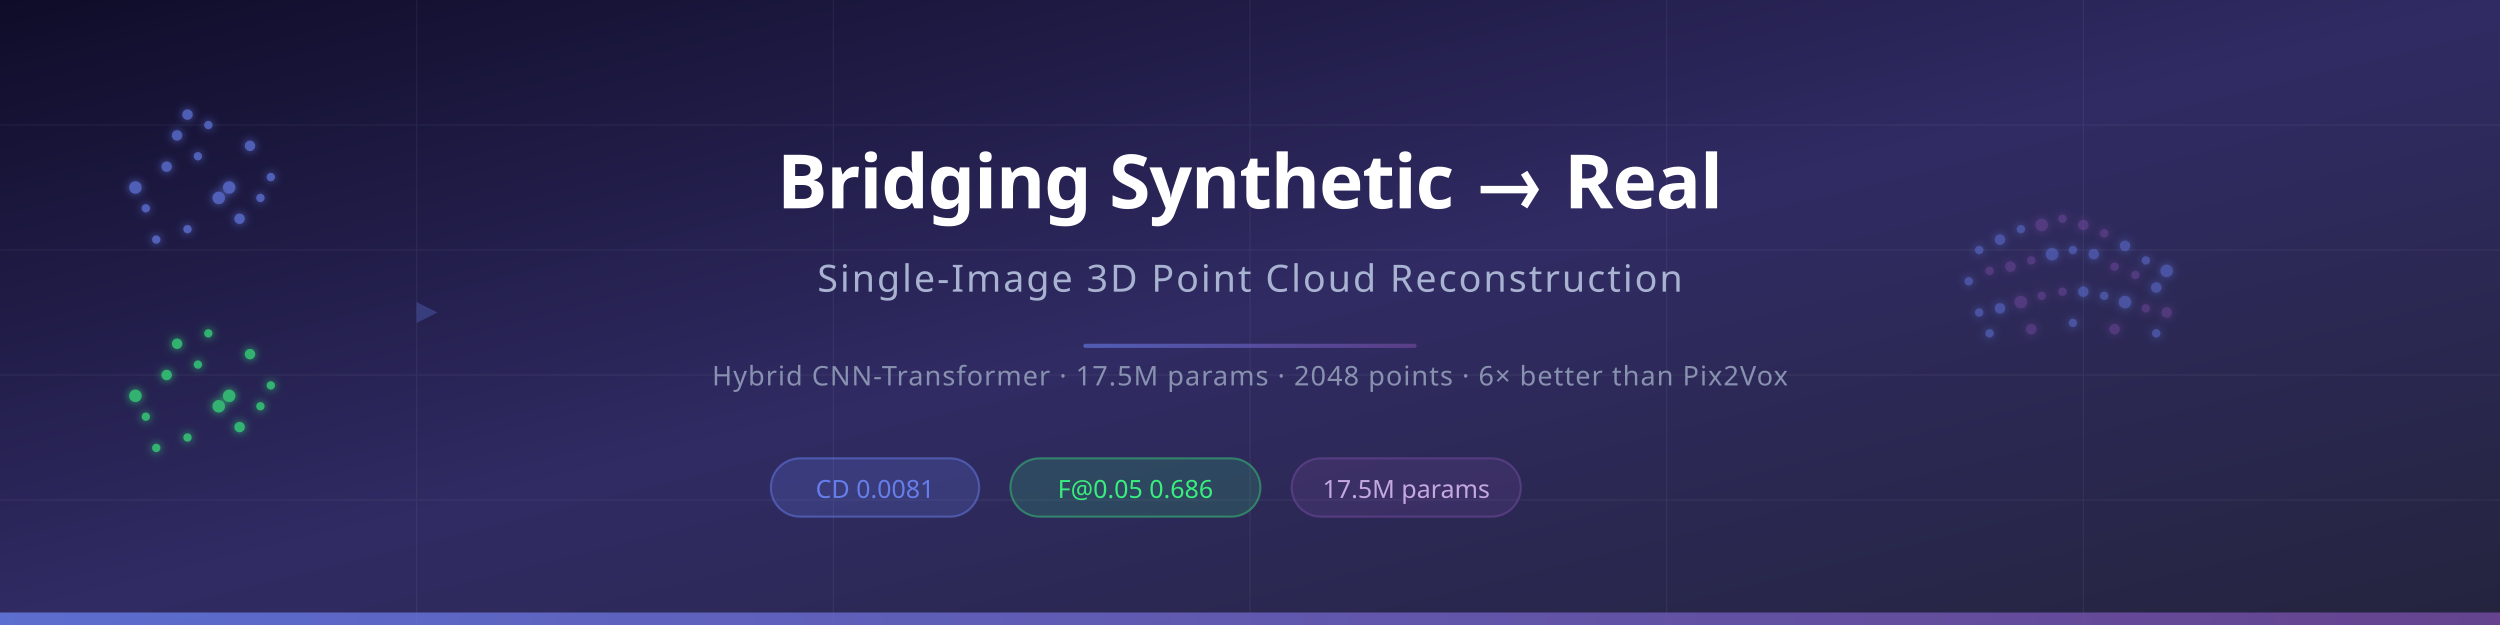
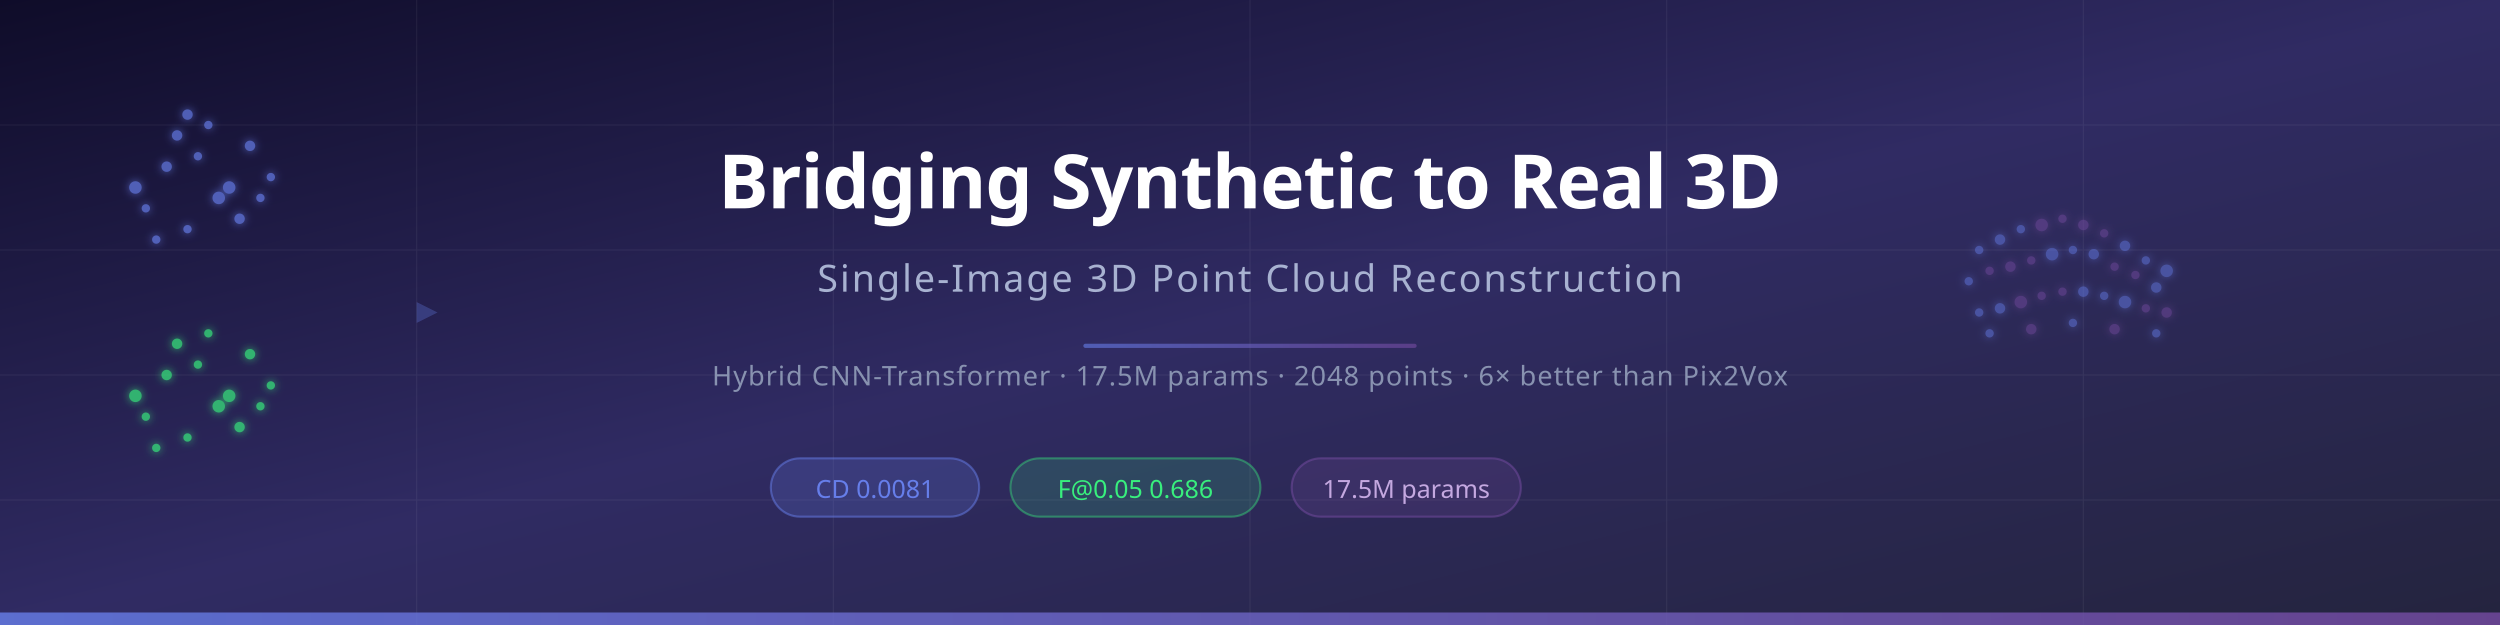
<svg xmlns="http://www.w3.org/2000/svg" viewBox="0 0 1200 300">
  <defs>
    <linearGradient id="bg" x1="0%" y1="0%" x2="100%" y2="100%">
      <stop offset="0%" style="stop-color:#0f0c29" />
      <stop offset="50%" style="stop-color:#302b63" />
      <stop offset="100%" style="stop-color:#24243e" />
    </linearGradient>
    <linearGradient id="accent" x1="0%" y1="0%" x2="100%" y2="0%">
      <stop offset="0%" style="stop-color:#667eea" />
      <stop offset="100%" style="stop-color:#764ba2" />
    </linearGradient>
    <linearGradient id="green" x1="0%" y1="0%" x2="100%" y2="0%">
      <stop offset="0%" style="stop-color:#11998e" />
      <stop offset="100%" style="stop-color:#38ef7d" />
    </linearGradient>
    <filter id="glow">
      <feGaussianBlur stdDeviation="2" result="coloredBlur" />
      <feMerge>
        <feMergeNode in="coloredBlur" />
        <feMergeNode in="SourceGraphic" />
      </feMerge>
    </filter>
  </defs>
  <rect width="1200" height="300" fill="url(#bg)" />
  <g opacity="0.06" stroke="#fff" stroke-width="0.5">
    <line x1="0" y1="60" x2="1200" y2="60" />
    <line x1="0" y1="120" x2="1200" y2="120" />
    <line x1="0" y1="180" x2="1200" y2="180" />
    <line x1="0" y1="240" x2="1200" y2="240" />
    <line x1="200" y1="0" x2="200" y2="300" />
    <line x1="400" y1="0" x2="400" y2="300" />
    <line x1="600" y1="0" x2="600" y2="300" />
    <line x1="800" y1="0" x2="800" y2="300" />
    <line x1="1000" y1="0" x2="1000" y2="300" />
  </g>
  <g filter="url(#glow)" opacity="0.7">
    <circle cx="80" cy="80" r="2.5" fill="#667eea" />
    <circle cx="95" cy="75" r="2" fill="#667eea" />
    <circle cx="110" cy="90" r="3" fill="#667eea" />
    <circle cx="70" cy="100" r="2" fill="#667eea" />
    <circle cx="120" cy="70" r="2.5" fill="#667eea" />
    <circle cx="90" cy="110" r="2" fill="#667eea" />
    <circle cx="105" cy="95" r="3" fill="#667eea" />
    <circle cx="130" cy="85" r="2" fill="#667eea" />
    <circle cx="85" cy="65" r="2.5" fill="#667eea" />
    <circle cx="75" cy="115" r="2" fill="#667eea" />
    <circle cx="115" cy="105" r="2.5" fill="#667eea" />
    <circle cx="100" cy="60" r="2" fill="#667eea" />
    <circle cx="65" cy="90" r="3" fill="#667eea" />
    <circle cx="125" cy="95" r="2" fill="#667eea" />
    <circle cx="90" cy="55" r="2.5" fill="#667eea" />
    <circle cx="80" cy="180" r="2.5" fill="#38ef7d" />
    <circle cx="95" cy="175" r="2" fill="#38ef7d" />
    <circle cx="110" cy="190" r="3" fill="#38ef7d" />
    <circle cx="70" cy="200" r="2" fill="#38ef7d" />
    <circle cx="120" cy="170" r="2.5" fill="#38ef7d" />
    <circle cx="90" cy="210" r="2" fill="#38ef7d" />
    <circle cx="105" cy="195" r="3" fill="#38ef7d" />
    <circle cx="130" cy="185" r="2" fill="#38ef7d" />
    <circle cx="85" cy="165" r="2.5" fill="#38ef7d" />
    <circle cx="75" cy="215" r="2" fill="#38ef7d" />
    <circle cx="115" cy="205" r="2.5" fill="#38ef7d" />
    <circle cx="100" cy="160" r="2" fill="#38ef7d" />
    <circle cx="65" cy="190" r="3" fill="#38ef7d" />
    <circle cx="125" cy="195" r="2" fill="#38ef7d" />
  </g>
  <g filter="url(#glow)" opacity="0.5">
    <circle cx="950" cy="120" r="2" fill="#667eea" />
    <circle cx="960" cy="115" r="2.5" fill="#667eea" />
    <circle cx="970" cy="110" r="2" fill="#667eea" />
    <circle cx="980" cy="108" r="3" fill="#764ba2" />
    <circle cx="990" cy="105" r="2" fill="#764ba2" />
    <circle cx="1000" cy="108" r="2.5" fill="#764ba2" />
    <circle cx="1010" cy="112" r="2" fill="#764ba2" />
    <circle cx="1020" cy="118" r="2.5" fill="#667eea" />
    <circle cx="1030" cy="125" r="2" fill="#667eea" />
    <circle cx="1040" cy="130" r="3" fill="#667eea" />
    <circle cx="945" cy="135" r="2" fill="#667eea" />
    <circle cx="955" cy="130" r="2" fill="#764ba2" />
    <circle cx="965" cy="128" r="2.5" fill="#764ba2" />
    <circle cx="975" cy="125" r="2" fill="#764ba2" />
    <circle cx="985" cy="122" r="3" fill="#667eea" />
    <circle cx="995" cy="120" r="2" fill="#667eea" />
    <circle cx="1005" cy="122" r="2.5" fill="#667eea" />
    <circle cx="1015" cy="128" r="2" fill="#764ba2" />
    <circle cx="1025" cy="132" r="2" fill="#764ba2" />
    <circle cx="1035" cy="138" r="2.5" fill="#667eea" />
    <circle cx="950" cy="150" r="2" fill="#667eea" />
    <circle cx="960" cy="148" r="2.5" fill="#667eea" />
    <circle cx="970" cy="145" r="3" fill="#764ba2" />
    <circle cx="980" cy="142" r="2" fill="#764ba2" />
    <circle cx="990" cy="140" r="2" fill="#764ba2" />
    <circle cx="1000" cy="140" r="2.5" fill="#667eea" />
    <circle cx="1010" cy="142" r="2" fill="#667eea" />
    <circle cx="1020" cy="145" r="3" fill="#667eea" />
    <circle cx="1030" cy="148" r="2" fill="#764ba2" />
    <circle cx="1040" cy="150" r="2.5" fill="#764ba2" />
    <circle cx="955" cy="160" r="2" fill="#667eea" />
    <circle cx="975" cy="158" r="2.5" fill="#764ba2" />
    <circle cx="995" cy="155" r="2" fill="#667eea" />
    <circle cx="1015" cy="158" r="2.5" fill="#764ba2" />
    <circle cx="1035" cy="160" r="2" fill="#667eea" />
  </g>
  <g opacity="0.3">
    <line x1="160" y1="150" x2="200" y2="150" stroke="url(#accent)" stroke-width="2" stroke-dasharray="4,4" />
    <polygon points="200,145 210,150 200,155" fill="#667eea" />
  </g>
  <text x="600" y="100" font-family="'Segoe UI', 'Helvetica Neue', sans-serif" font-size="36" font-weight="700" fill="white" text-anchor="middle" letter-spacing="-0.5">
-     Bridging Synthetic → Real
+     Bridging Synthetic to Real 3D
  </text>
  <text x="600" y="140" font-family="'Segoe UI', 'Helvetica Neue', sans-serif" font-size="18" fill="#a8b2d1" text-anchor="middle" letter-spacing="1">
    Single-Image 3D Point Cloud Reconstruction
  </text>
  <rect x="520" y="165" width="160" height="2" rx="1" fill="url(#accent)" opacity="0.6" />
  <text x="600" y="185" font-family="'Segoe UI', 'Helvetica Neue', sans-serif" font-size="13" fill="#8892b0" text-anchor="middle" letter-spacing="0.5">
    Hybrid CNN-Transformer · 17.5M params · 2048 points · 6× better than Pix2Vox
  </text>
  <g transform="translate(370, 220)">
    <rect x="0" y="0" width="100" height="28" rx="14" fill="#667eea" opacity="0.2" />
    <rect x="0" y="0" width="100" height="28" rx="14" stroke="#667eea" stroke-width="1" fill="none" opacity="0.5" />
    <text x="50" y="19" font-family="'Segoe UI', monospace" font-size="12" fill="#667eea" text-anchor="middle">CD 0.0081</text>
    <rect x="115" y="0" width="120" height="28" rx="14" fill="#38ef7d" opacity="0.15" />
    <rect x="115" y="0" width="120" height="28" rx="14" stroke="#38ef7d" stroke-width="1" fill="none" opacity="0.4" />
    <text x="175" y="19" font-family="'Segoe UI', monospace" font-size="12" fill="#38ef7d" text-anchor="middle">F@0.05 0.686</text>
    <rect x="250" y="0" width="110" height="28" rx="14" fill="#764ba2" opacity="0.2" />
    <rect x="250" y="0" width="110" height="28" rx="14" stroke="#764ba2" stroke-width="1" fill="none" opacity="0.5" />
    <text x="305" y="19" font-family="'Segoe UI', monospace" font-size="12" fill="#c4a8e0" text-anchor="middle">17.5M params</text>
  </g>
  <rect x="0" y="294" width="1200" height="6" fill="url(#accent)" opacity="0.8" />
</svg>
